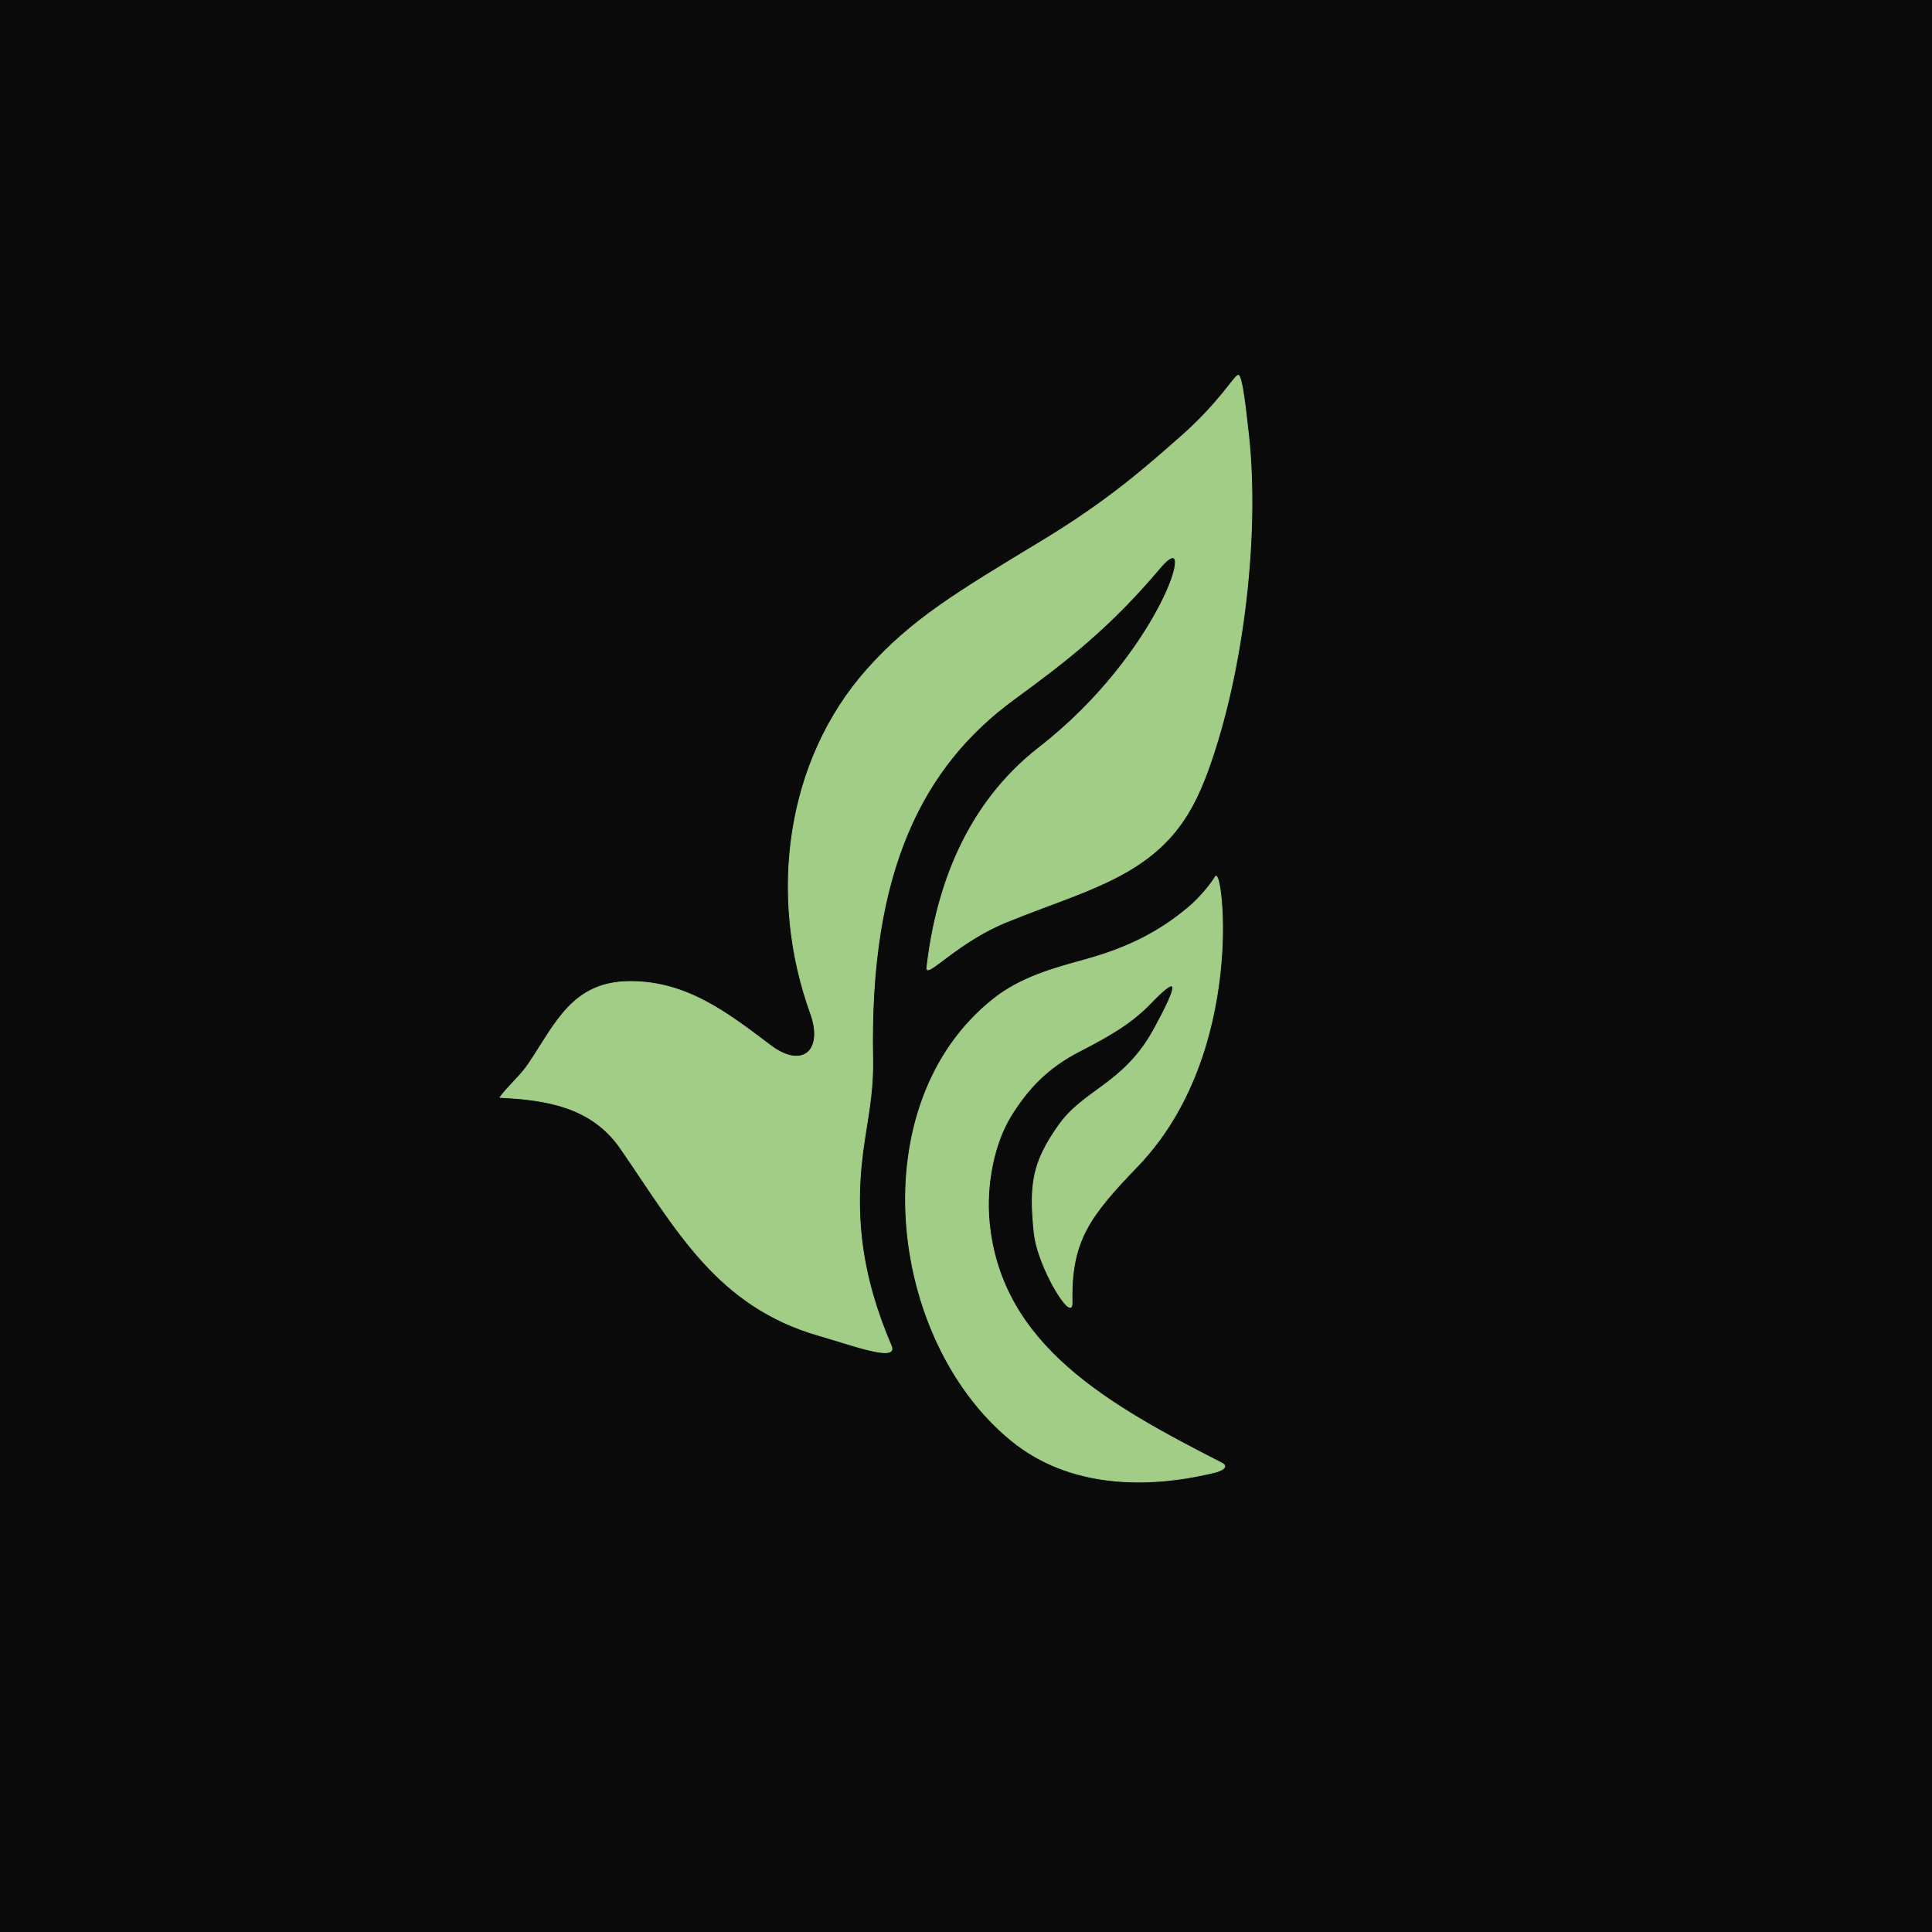
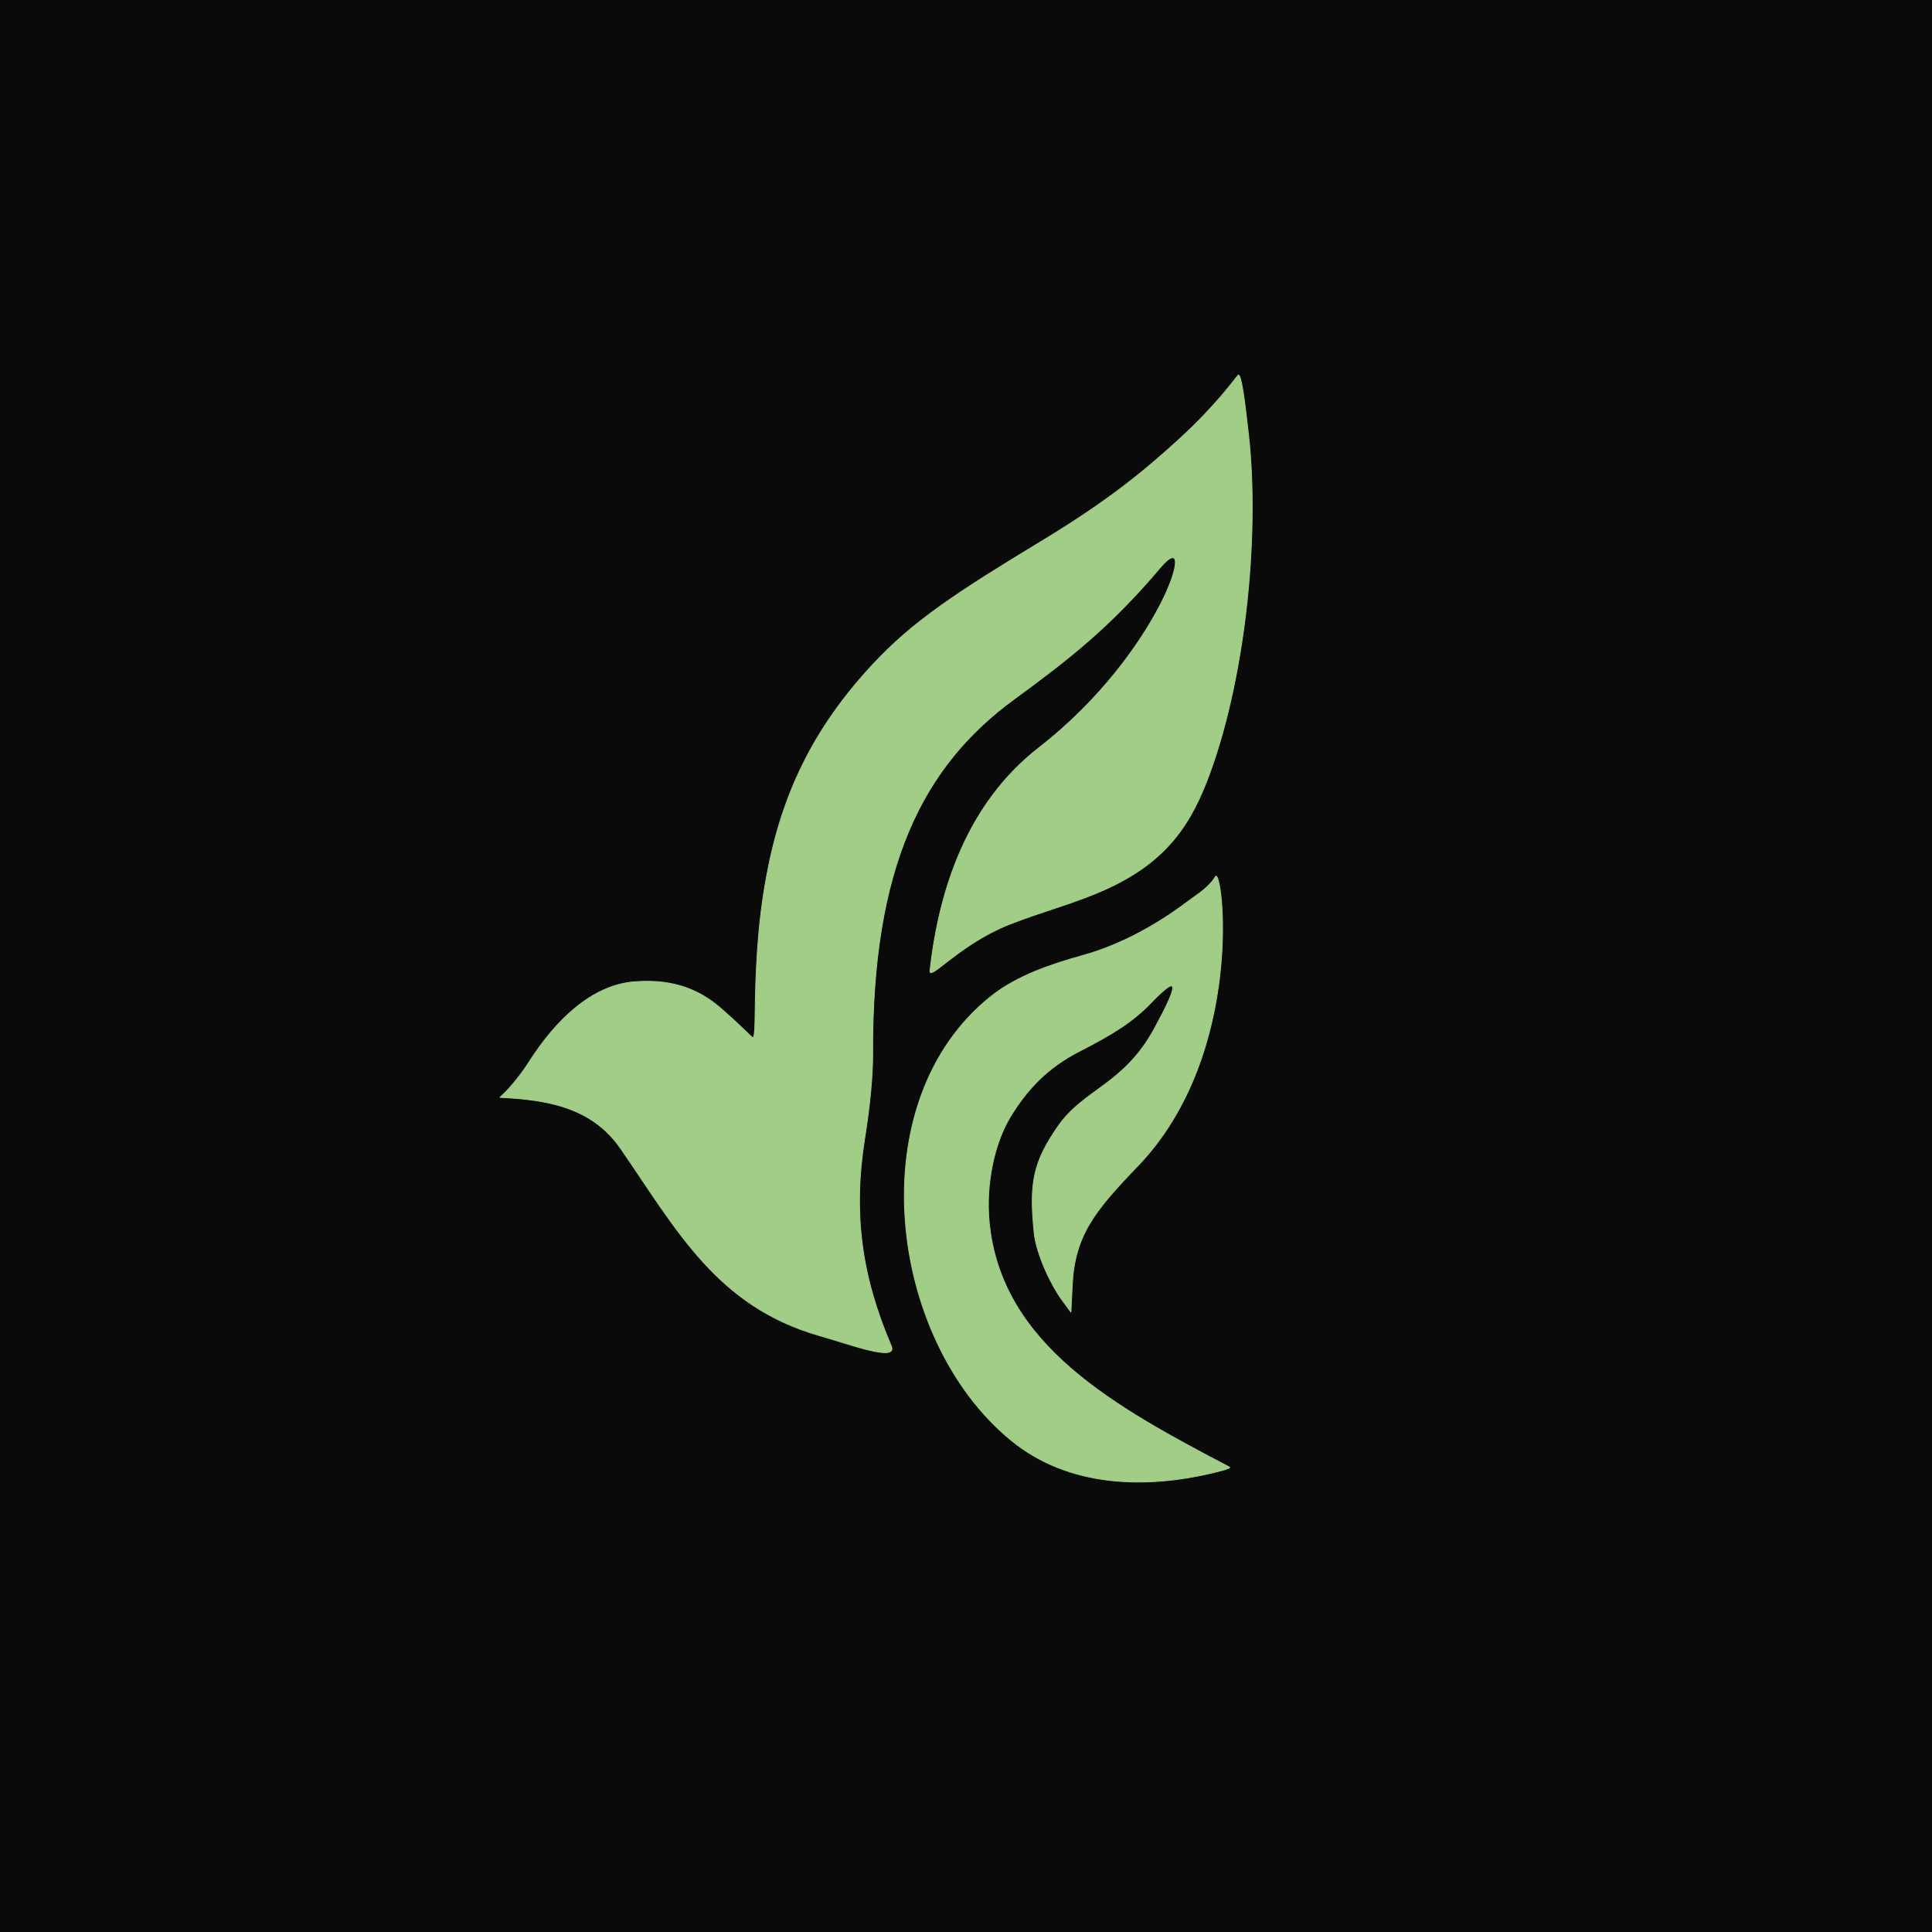
- <svg xmlns="http://www.w3.org/2000/svg" width="1024" height="1024" viewBox="0 0 1024 1024" role="img" aria-label="Flora">
-   <rect width="1024" height="1024" fill="#0a0a0a" />
-   <g transform="matrix(0.8871392,0,0,0.8871392,42.57413,58.00645)">
-     <path fill="#a1cd87" stroke="#a1cd87" stroke-width="0.5" stroke-linejoin="round" stroke-linecap="round" d="m 645.152,273.786 c -29.909,35.499 -55.656,55.451 -87.231,78.518 -54.546,39.848 -86.819,102.407 -84.541,214.986 0.323,15.978 -1.773,28.766 -4.7,47.009 -7.221,44.998 -2.139,82.536 15.802,124.43 4.212,9.835 -24.096,-0.778 -42.662,-6.069 -61.475,-17.519 -85.342,-63.107 -119.05,-111.94 -17.47,-25.309 -45.263,-29.138 -72.026,-30.481 5.069,-6.929 12.261,-12.831 17.046,-19.959 16.398,-24.427 26.276,-49.174 60.7,-49.25 33.946,-0.074 58.272,18.909 83.84,38.19 19.413,14.64 31.891,2.721 24,-19.07 -25.58,-70.641 -14.454,-151.371 33.681,-205.5 26.782,-30.117 53.817,-46.125 104.81,-77.011 39.495,-23.922 61.466,-43.483 82.89,-62.325 22.542,-19.826 31.49,-35.725 33.994,-36.472 2.505,-0.748 5.268,27.489 5.554,29.707 7.863,60.878 -1.825,146.532 -23.654,206.5 -10.914,29.983 -25.323,50.03 -60.056,66.465 -17.813,8.429 -33.331,13.15 -60.026,23.871 -29.19,11.722 -48.535,34.244 -47.747,27.368 5.566,-48.555 23.846,-97.914 67.18,-131.6 72.895,-56.667 96.185,-135.838 72.197,-107.366 z M 596.98,562.659 c -19.16,9.811 -31.053,22.47 -41.107,38.795 -9.716,15.777 -15.088,40.49 -12.852,63.528 7.141,73.551 71.005,109.01 139.024,143.782 4.058,2.074 0.132,4.427 -4.295,5.506 -41.528,10.125 -87.419,8.813 -121.47,-18.99 -74.08,-60.488 -89.945,-201.275 -10.54,-263.95 16.202,-12.788 35.506,-18.067 54.4,-23.283 24.318,-6.715 43.735,-15.834 62.53,-31.827 5.112,-4.35 12.035,-12.072 15.474,-17.836 4.143,-6.943 18.567,105.265 -46.434,172.886 -28.768,29.928 -40.058,44.51 -39.203,81.76 0.043,1.866 -0.39,2.688 -1.163,2.668 -4.381,-0.114 -19.702,-27.261 -21.471,-44.521 -3.012,-29.391 -0.746,-42.185 14.445,-63.906 15.376,-21.986 39.083,-24.582 57.318,-57.999 14.228,-26.074 15.783,-33.957 -1.745,-15.721 -11.065,11.513 -22.942,18.883 -42.911,29.108 z" />
+ <svg xmlns="http://www.w3.org/2000/svg" width="1024" height="1024" viewBox="0 0 1024 1024" role="img" aria-label="Flora" version="1.1" id="svg1">
+   <defs id="defs1" />
+   <rect width="1024" height="1024" fill="#0a0a0a" id="rect1" x="0" y="0" />
+   <g transform="matrix(0.8871392,0,0,0.8871392,42.57413,58.00645)" id="g1">
+     <path fill="#a1cd87" stroke="#a1cd87" stroke-width="0.5" stroke-linejoin="round" stroke-linecap="round" d="M 645.152 273.786 C 615.243 309.285 589.496 329.237 557.921 352.304 C 503.375 392.152 472.755 452.161 473.38 564.762 C 473.45 577.452 471.607 596.056 468.68 614.299 C 461.459 659.297 466.541 696.835 484.482 738.729 C 488.694 748.564 460.386 737.951 441.82 732.66 C 380.345 715.141 356.478 669.553 322.77 620.72 C 305.3 595.411 277.507 591.582 250.744 590.239 C 257.601 584.025 264.136 575.317 268.148 569.028 C 283.724 544.61 305.145 523.322 330.814 521.209 C 355.686 519.161 371.162 527.009 382.88 537.213 C 392.596 545.674 396.541 549.86 401.285 554.293 C 404.002 556.83 402.482 539.003 404.059 510.542 C 405.132 491.182 406.742 475.74 410.028 458.014 C 419.043 409.371 437.663 370.219 473.132 331.948 C 497.503 305.652 523.828 288.525 574.821 257.639 C 614.315 233.716 635.954 215.834 656.995 196.565 C 678.643 176.739 689.923 160.753 691.704 158.841 C 693.941 156.484 696.972 186.33 697.258 188.548 C 705.121 249.426 696.73 336.346 674.901 396.314 C 663.987 426.297 649.784 448.339 615.051 464.774 C 595.561 473.996 574.343 479.129 554.354 487.156 C 525.164 498.878 506.836 521.338 507.624 514.462 C 513.19 465.907 529.621 414.838 572.955 381.152 C 645.85 324.485 669.14 245.314 645.152 273.786 Z M 596.98 562.659 C 577.82 572.47 565.927 585.129 555.873 601.454 C 546.157 617.231 540.785 641.944 543.021 664.982 C 550.162 738.533 618.924 775.676 686.576 811.157 C 687.818 811.808 680.5 813.6 677.75 814.27 C 636.222 824.395 590.331 823.083 556.28 795.28 C 482.2 734.792 465.081 592.247 544.486 529.572 C 559.828 517.463 580.5 510.545 599.147 505.396 C 620.862 499.4 642.677 487.478 660.727 473.892 C 666.932 469.221 674.076 465.202 678.144 458.384 C 682.287 451.441 696.711 563.649 631.71 631.27 C 605.819 658.205 594.085 672.71 592.62 702.497 C 592.357 707.84 592.095 713.184 591.832 718.527 C 590.018 716.058 588.204 713.589 586.39 711.121 C 580.149 702.628 571.2 684.122 569.873 671.177 C 566.861 641.786 569.127 628.992 584.318 607.271 C 599.694 585.285 623.401 582.689 641.636 549.272 C 655.864 523.198 657.419 515.315 639.891 533.551 C 628.826 545.064 616.949 552.434 596.98 562.659 Z" id="path1" />
  </g>
</svg>
